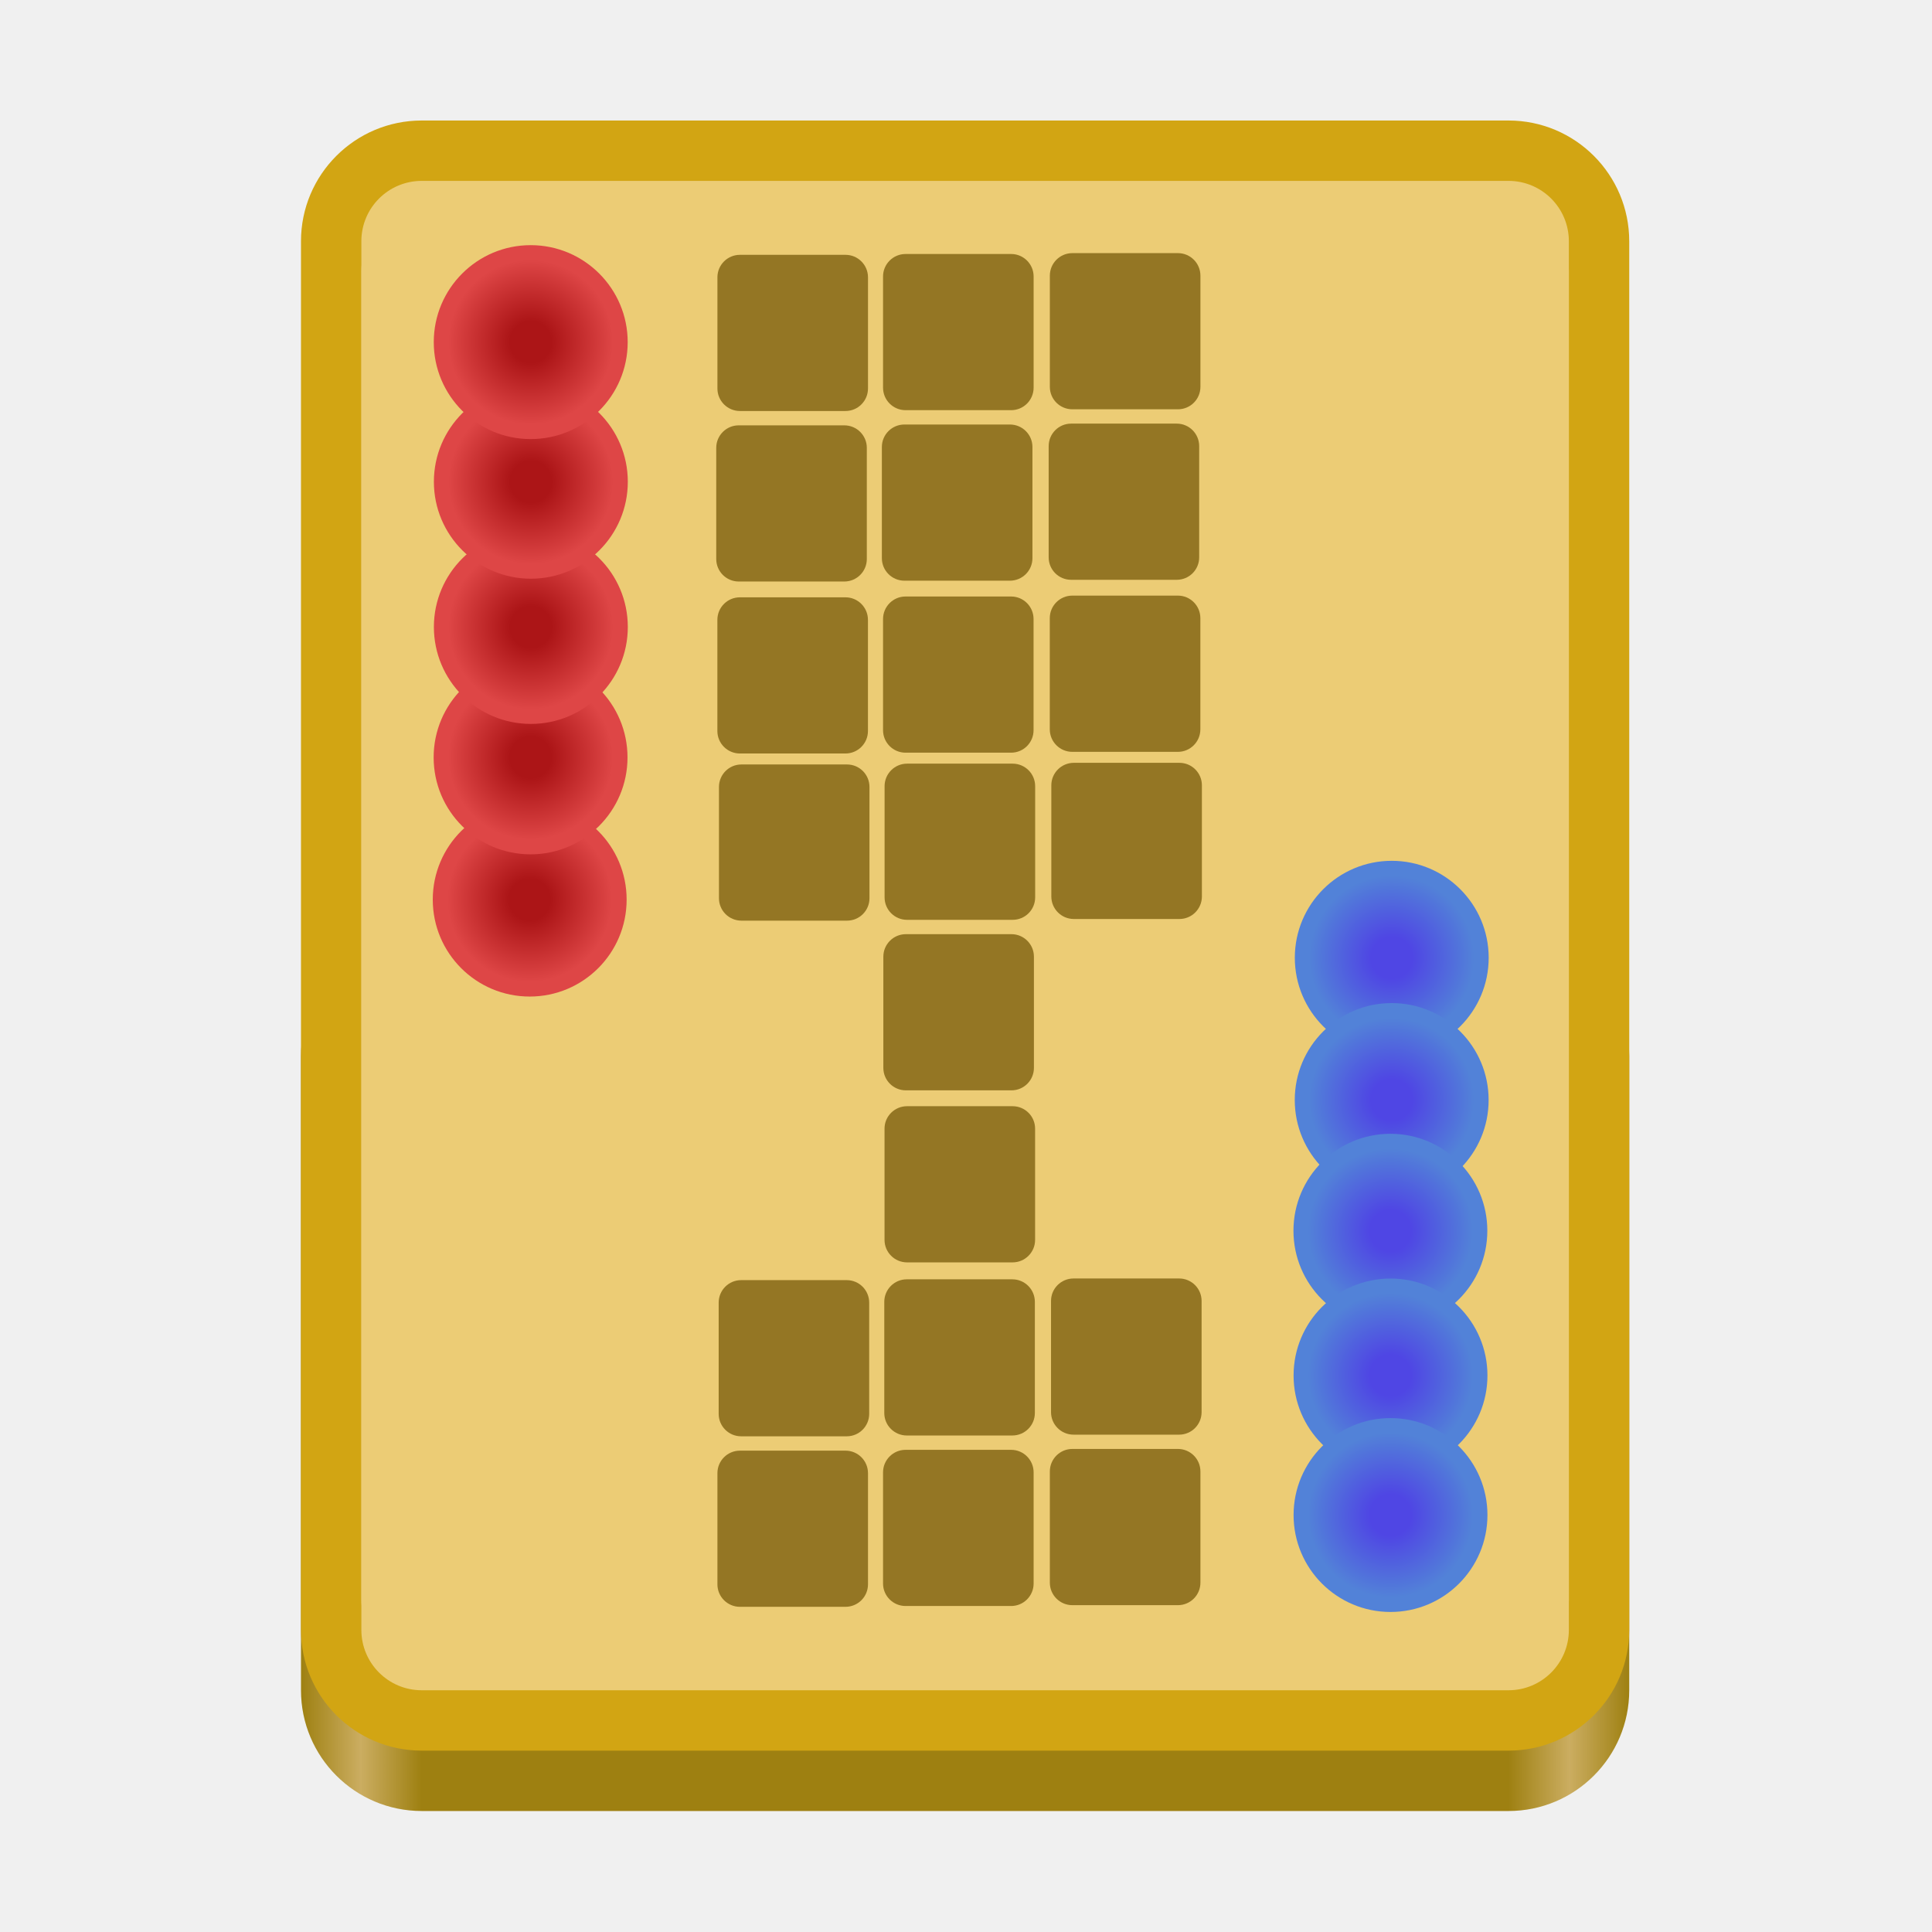
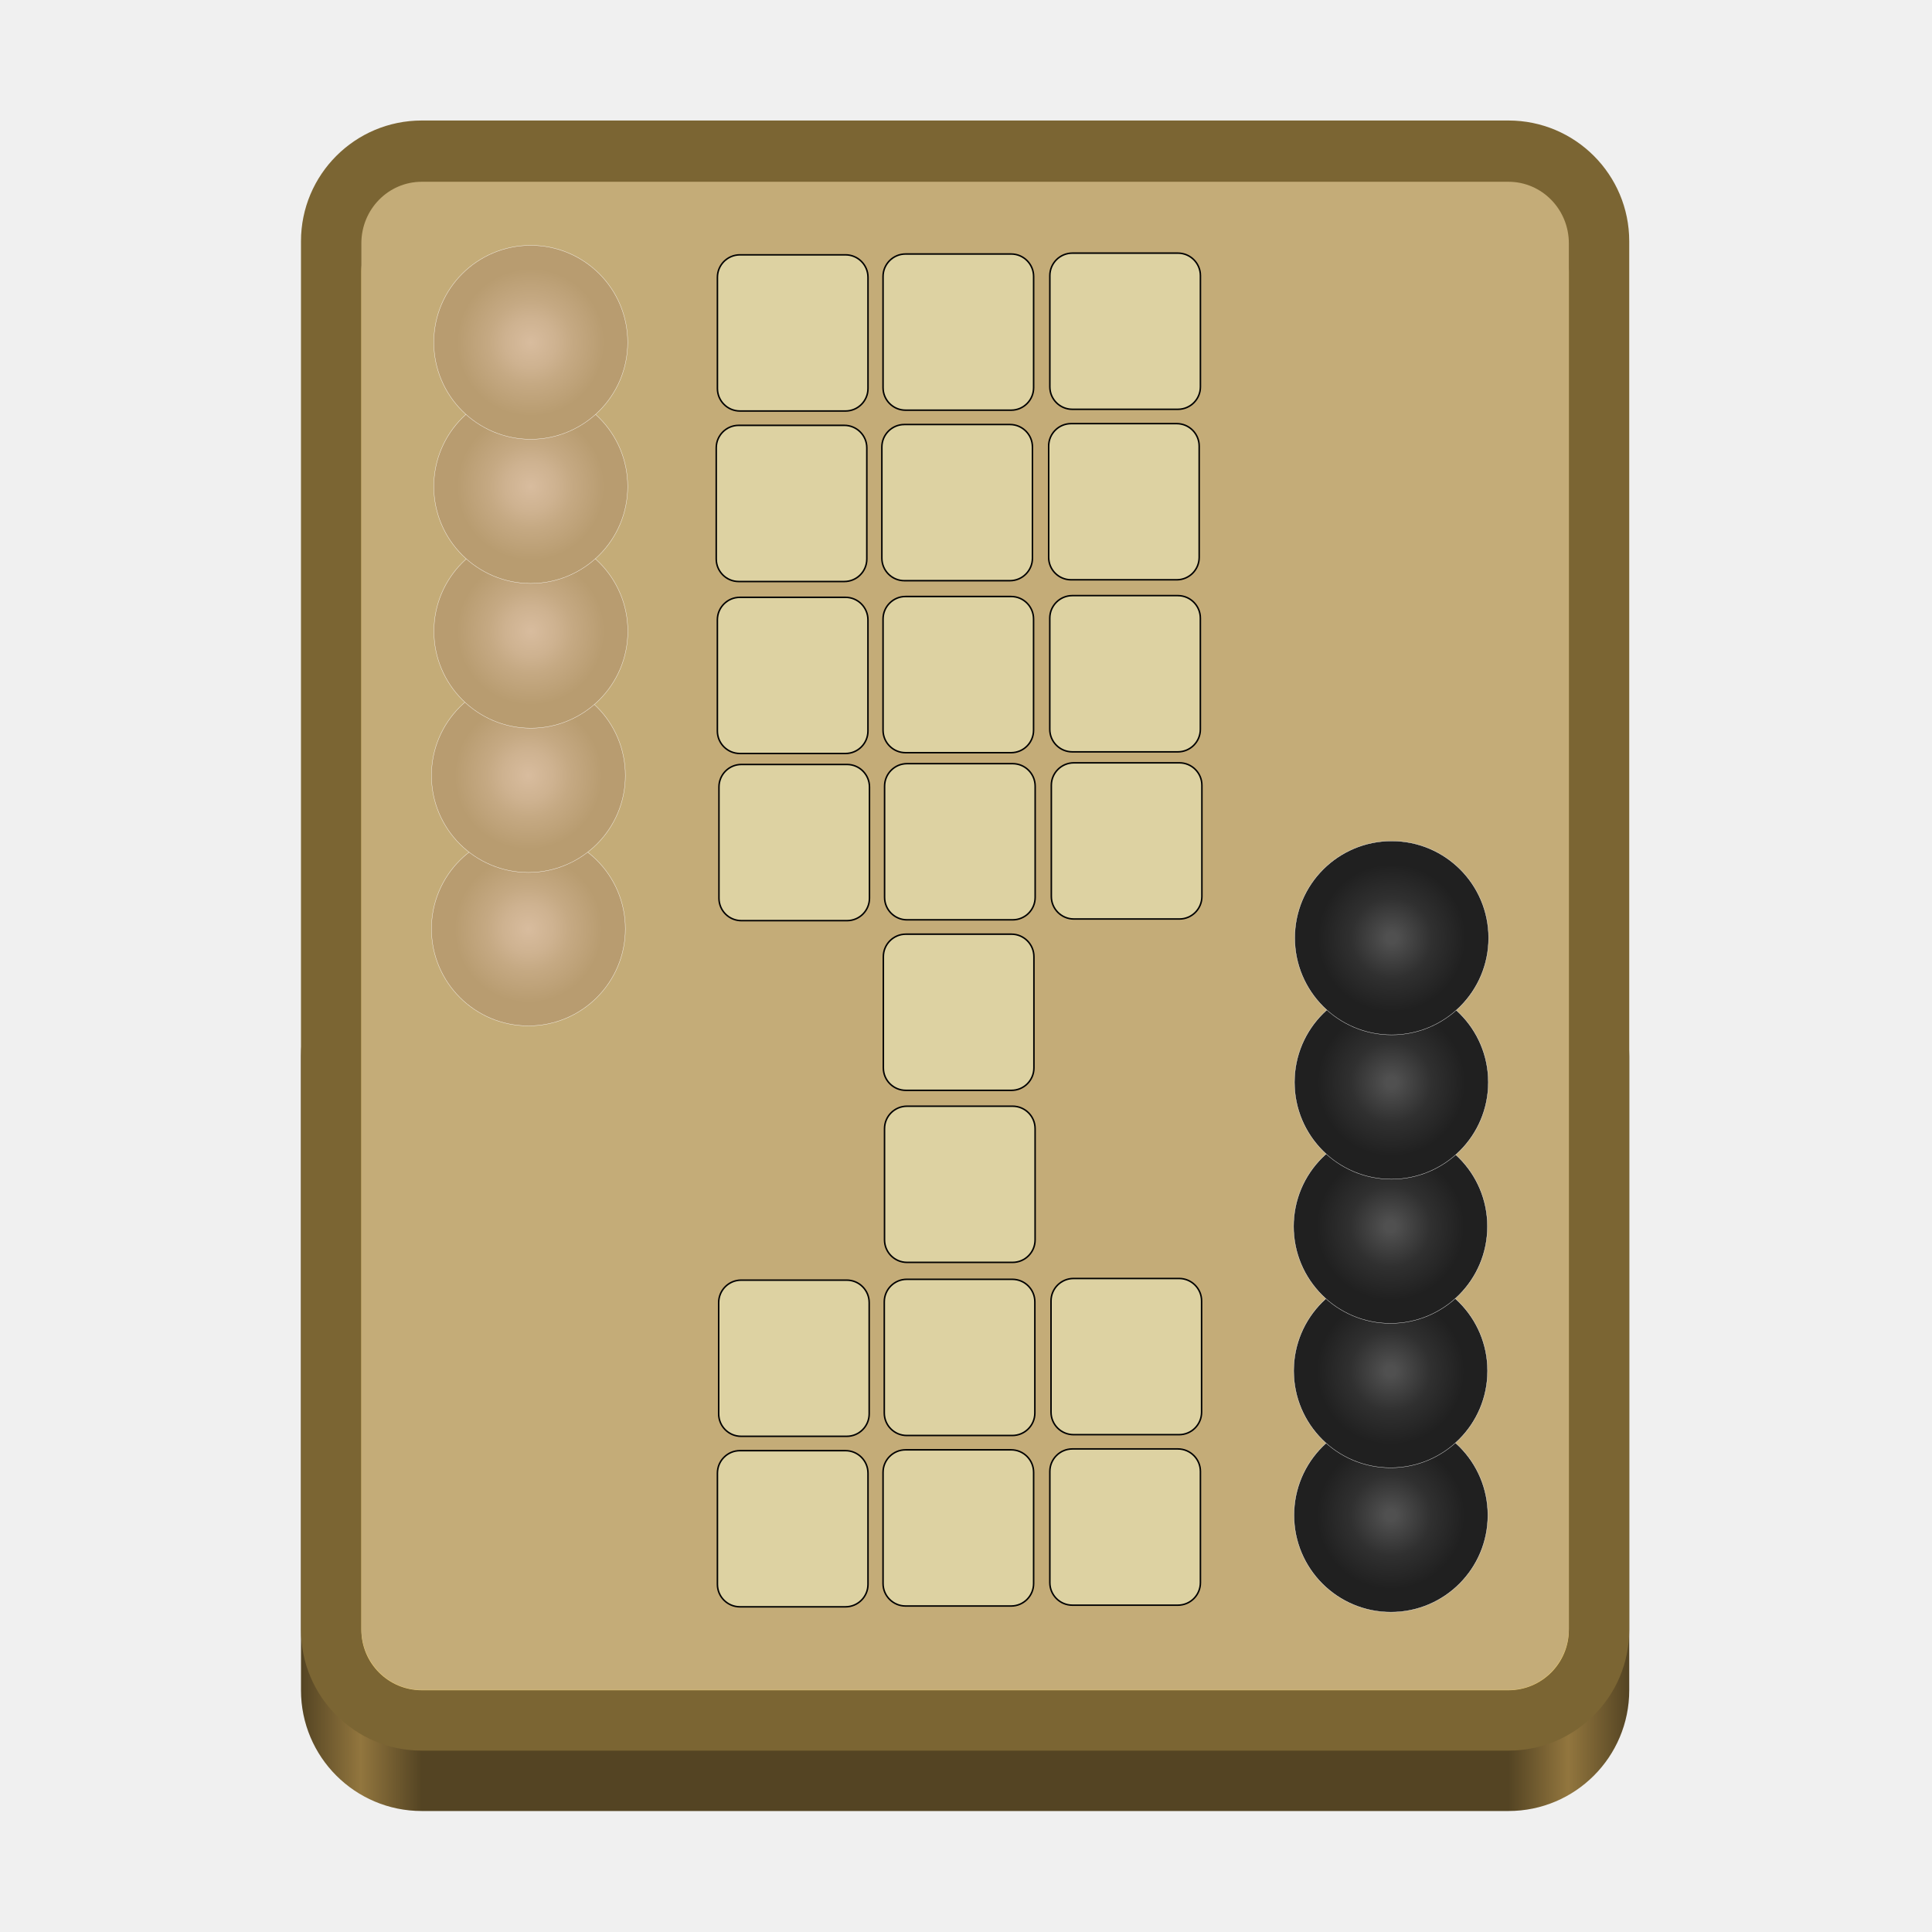
- <svg xmlns="http://www.w3.org/2000/svg" xmlns:xlink="http://www.w3.org/1999/xlink" height="128px" viewBox="0 0 128 128" width="128px">
+ <svg xmlns="http://www.w3.org/2000/svg" height="128px" viewBox="0 0 128 128" width="128px">
  <linearGradient id="a" gradientUnits="userSpaceOnUse" spreadMethod="reflect" x1="19.942" x2="107.942" y1="65.983" y2="65.983">
-     <stop offset="0" stop-color="#9e8011" />
-     <stop offset="0.045" stop-color="#cbad61" />
-     <stop offset="0.091" stop-color="#9e8011" />
-     <stop offset="0.909" stop-color="#9e8011" />
-     <stop offset="0.955" stop-color="#cbad61" />
-     <stop offset="1" stop-color="#9e8011" />
+     <stop offset="0" stop-color="#544423" />
+     <stop offset="0.045" stop-color="#92763e" />
+     <stop offset="0.091" stop-color="#544423" />
+     <stop offset="0.909" stop-color="#544423" />
+     <stop offset="0.954" stop-color="#92763e" />
+     <stop offset="1" stop-color="#544423" />
  </linearGradient>
-   <linearGradient id="b" gradientUnits="userSpaceOnUse">
-     <stop offset="0.214" stop-color="#ac1517" />
-     <stop offset="0.849" stop-color="#de4646" />
-   </linearGradient>
-   <radialGradient id="c" cx="-25.043" cy="205.272" gradientTransform="matrix(-0.816306 0 0 -0.816306 14.65033 227.167)" r="7.867" xlink:href="#b" />
-   <radialGradient id="d" cx="-25.043" cy="205.272" gradientTransform="matrix(-0.816306 0 0 -0.816306 14.71115 217.743)" r="7.867" xlink:href="#b" />
-   <radialGradient id="e" cx="-25.043" cy="205.272" gradientTransform="matrix(-0.816306 0 0 -0.816306 14.72727 209.1048)" r="7.867" xlink:href="#b" />
-   <radialGradient id="f" cx="-25.043" cy="205.272" gradientTransform="matrix(-0.816306 0 0 -0.816306 14.72726 199.4828)" r="7.867" xlink:href="#b" />
-   <radialGradient id="g" cx="-25.043" cy="205.272" gradientTransform="matrix(-0.816306 0 0 -0.816306 14.71921 190.2308)" r="7.867" xlink:href="#b" />
-   <linearGradient id="h" gradientUnits="userSpaceOnUse">
-     <stop offset="0.214" stop-color="#4f46e4" />
-     <stop offset="0.849" stop-color="#5282d8" />
-   </linearGradient>
-   <radialGradient id="i" cx="92.207" cy="63.455" r="6.422" xlink:href="#h" />
-   <radialGradient id="j" cx="92.203" cy="72.878" r="6.422" xlink:href="#h" />
-   <radialGradient id="k" cx="92.119" cy="81.541" r="6.422" xlink:href="#h" />
-   <radialGradient id="l" cx="92.123" cy="91.131" r="6.422" xlink:href="#h" />
-   <radialGradient id="m" cx="92.127" cy="100.374" r="6.422" xlink:href="#h" />
+   <radialGradient id="b" cx="92.262" cy="235.467" gradientUnits="userSpaceOnUse" r="6.422">
+     <stop offset="0" stop-color="#d8bc9e" />
+     <stop offset="0.26" stop-color="#ceb290" />
+     <stop offset="0.431" stop-color="#c5a983" />
+     <stop offset="0.761" stop-color="#b89c70" />
+   </radialGradient>
+   <radialGradient id="c" cx="92.262" cy="235.467" gradientUnits="userSpaceOnUse" r="6.422">
+     <stop offset="0.057" stop-color="#505050" />
+     <stop offset="0.416" stop-color="#303030" />
+     <stop offset="0.761" stop-color="#202020" />
+   </radialGradient>
  <path d="m 27.941 61.984 h 72 c 4.418 0 8 3.582 8 8 v 42 c 0 4.418 -3.582 8 -8 8 h -72 c -4.418 0 -8 -3.582 -8 -8 v -42 c 0 -4.418 3.582 -8 8 -8 z m 0 0" fill="url(#a)" />
-   <path d="m 27.941 7.984 h 72 c 4.418 0 8 3.582 8 8 v 92 c 0 4.418 -3.582 8 -8 8 h -72 c -4.418 0 -8 -3.582 -8 -8 v -92 c 0 -4.418 3.582 -8 8 -8 z m 0 0" fill="#d2a513" />
+   <path d="m 27.941 7.984 h 72 c 4.418 0 8 3.582 8 8 v 92 c 0 4.418 -3.582 8 -8 8 h -72 c -4.418 0 -8 -3.582 -8 -8 v -92 c 0 -4.418 3.582 -8 8 -8 z m 0 0" fill="#7b6533" />
  <path d="m 27.941 13.984 h 72 c 2.211 0 4 1.789 4 4 v 90 c 0 2.207 -1.789 4 -4 4 h -72 c -2.211 0 -4 -1.793 -4 -4 v -90 c 0 -2.211 1.789 -4 4 -4 z m 0 0" fill="#eccc75" />
-   <path d="m 27.941 11.984 h 72 c 2.211 0 4 1.789 4 4 v 90 c 0 2.207 -1.789 4 -4 4 h -72 c -2.211 0 -4 -1.793 -4 -4 v -90 c 0 -2.211 1.789 -4 4 -4 z m 0 0" fill="#eccc75" />
-   <g fill="#947624">
+   <path d="m 27.941 12.043 h 72 c 2.211 0 4 1.824 4 4.078 v 91.766 c 0 2.254 -1.789 4.078 -4 4.078 h -72 c -2.211 0 -4 -1.824 -4 -4.078 v -91.766 c 0 -2.254 1.789 -4.078 4 -4.078 z m 0 0" fill="#c4ac78" />
+   <path d="m 98.685 235.465 c 0 3.547 -2.875 6.426 -6.422 6.426 s -6.422 -2.879 -6.422 -6.426 c 0 -3.543 2.875 -6.422 6.422 -6.422 s 6.422 2.879 6.422 6.422 z m 0 0" fill="url(#b)" stroke="#ffffff" stroke-width="0.02" transform="matrix(1 0 0 1 -57.25547 -173.9257)" />
+   <path d="m 98.685 235.465 c 0 3.547 -2.875 6.422 -6.422 6.422 s -6.422 -2.875 -6.422 -6.422 s 2.875 -6.422 6.422 -6.422 s 6.422 2.875 6.422 6.422 z m 0 0" fill="url(#b)" stroke="#ffffff" stroke-width="0.02" transform="matrix(1 0 0 1 -57.25547 -184.0862)" />
+   <path d="m 98.685 235.469 c 0 3.543 -2.875 6.422 -6.422 6.422 s -6.422 -2.879 -6.422 -6.422 c 0 -3.547 2.875 -6.426 6.422 -6.426 s 6.422 2.879 6.422 6.426 z m 0 0" fill="url(#b)" stroke="#ffffff" stroke-width="0.02" transform="matrix(1 0 0 1 -57.09125 -193.6483)" />
+   <path d="m 98.684 235.466 c 0 3.547 -2.875 6.422 -6.422 6.422 s -6.422 -2.875 -6.422 -6.422 s 2.875 -6.422 6.422 -6.422 s 6.422 2.875 6.422 6.422 z m 0 0" fill="url(#b)" stroke="#ffffff" stroke-width="0.02" transform="matrix(1 0 0 1 -57.09835 -203.2358)" />
+   <path d="m 98.684 235.465 c 0 3.547 -2.875 6.422 -6.422 6.422 s -6.422 -2.875 -6.422 -6.422 s 2.875 -6.422 6.422 -6.422 s 6.422 2.875 6.422 6.422 z m 0 0" fill="url(#b)" stroke="#ffffff" stroke-width="0.02" transform="matrix(1 0 0 1 -57.09835 -212.7854)" />
+   <path d="m 98.684 235.465 c 0 3.547 -2.875 6.422 -6.422 6.422 s -6.422 -2.875 -6.422 -6.422 s 2.875 -6.422 6.422 -6.422 s 6.422 2.875 6.422 6.422 z m 0 0" fill="url(#c)" stroke="#ffffff" stroke-width="0.02" transform="matrix(1 0 0 1 -0.109472 -135.0782)" />
+   <path d="m 98.684 235.468 c 0 3.547 -2.875 6.422 -6.422 6.422 s -6.422 -2.875 -6.422 -6.422 s 2.875 -6.422 6.422 -6.422 s 6.422 2.875 6.422 6.422 z m 0 0" fill="url(#c)" stroke="#ffffff" stroke-width="0.02" transform="matrix(1 0 0 1 -0.129315 -144.6474)" />
+   <path d="m 98.685 235.468 c 0 3.547 -2.875 6.422 -6.422 6.422 s -6.422 -2.875 -6.422 -6.422 s 2.875 -6.422 6.422 -6.422 s 6.422 2.875 6.422 6.422 z m 0 0" fill="url(#c)" stroke="#ffffff" stroke-width="0.02" transform="matrix(1 0 0 1 -0.138189 -154.214)" />
+   <path d="m 98.684 235.465 c 0 3.547 -2.875 6.422 -6.422 6.422 s -6.422 -2.875 -6.422 -6.422 s 2.875 -6.422 6.422 -6.422 s 6.422 2.875 6.422 6.422 z m 0 0" fill="url(#c)" stroke="#ffffff" stroke-width="0.02" transform="matrix(1 0 0 1 -0.078507 -163.7621)" />
+   <path d="m 98.683 235.465 c 0 3.547 -2.875 6.422 -6.422 6.422 s -6.422 -2.875 -6.422 -6.422 s 2.875 -6.422 6.422 -6.422 s 6.422 2.875 6.422 6.422 z m 0 0" fill="url(#c)" stroke="#ffffff" stroke-width="0.02" transform="matrix(1 0 0 1 -0.058495 -173.3248)" />
+   <g fill="#ece8bb" fill-opacity="0.624" stroke="#010101" stroke-width="0.1">
    <path d="m 49.023 16.883 h 6.996 c 0.82 0 1.488 0.668 1.488 1.488 v 7.367 c 0 0.824 -0.668 1.492 -1.488 1.492 h -6.996 c -0.824 0 -1.492 -0.668 -1.492 -1.492 v -7.367 c 0 -0.82 0.668 -1.488 1.492 -1.488 z m 0 0" />
    <path d="m 59.996 16.828 h 6.996 c 0.82 0 1.488 0.668 1.488 1.488 v 7.367 c 0 0.824 -0.668 1.492 -1.488 1.492 h -6.996 c -0.824 0 -1.492 -0.668 -1.492 -1.492 v -7.367 c 0 -0.82 0.668 -1.488 1.492 -1.488 z m 0 0" />
    <path d="m 71.047 16.77 h 6.992 c 0.824 0 1.492 0.668 1.492 1.492 v 7.367 c 0 0.824 -0.668 1.488 -1.492 1.488 h -6.992 c -0.824 0 -1.492 -0.664 -1.492 -1.488 v -7.367 c 0 -0.824 0.668 -1.492 1.492 -1.492 z m 0 0" />
    <path d="m 48.941 28.18 h 6.996 c 0.824 0 1.492 0.668 1.492 1.488 v 7.367 c 0 0.824 -0.668 1.492 -1.492 1.492 h -6.996 c -0.82 0 -1.488 -0.668 -1.488 -1.492 v -7.367 c 0 -0.82 0.668 -1.488 1.488 -1.488 z m 0 0" />
    <path d="m 59.918 28.125 h 6.992 c 0.824 0 1.492 0.668 1.492 1.488 v 7.367 c 0 0.824 -0.668 1.492 -1.492 1.492 h -6.992 c -0.824 0 -1.492 -0.668 -1.492 -1.492 v -7.367 c 0 -0.82 0.668 -1.488 1.492 -1.488 z m 0 0" />
    <path d="m 70.965 28.066 h 6.996 c 0.824 0 1.488 0.668 1.488 1.492 v 7.367 c 0 0.824 -0.664 1.488 -1.488 1.488 h -6.996 c -0.824 0 -1.488 -0.664 -1.488 -1.488 v -7.367 c 0 -0.824 0.664 -1.492 1.488 -1.492 z m 0 0" />
    <path d="m 49.02 39.574 h 6.996 c 0.82 0 1.488 0.668 1.488 1.492 v 7.367 c 0 0.82 -0.668 1.488 -1.488 1.488 h -6.996 c -0.824 0 -1.492 -0.668 -1.492 -1.488 v -7.367 c 0 -0.824 0.668 -1.492 1.492 -1.492 z m 0 0" />
    <path d="m 59.992 39.52 h 6.996 c 0.824 0 1.488 0.668 1.488 1.492 v 7.367 c 0 0.82 -0.664 1.488 -1.488 1.488 h -6.996 c -0.82 0 -1.488 -0.668 -1.488 -1.488 v -7.367 c 0 -0.824 0.668 -1.492 1.488 -1.492 z m 0 0" />
    <path d="m 71.043 39.461 h 6.996 c 0.82 0 1.488 0.668 1.488 1.492 v 7.367 c 0 0.824 -0.668 1.492 -1.488 1.492 h -6.996 c -0.824 0 -1.492 -0.668 -1.492 -1.492 v -7.367 c 0 -0.824 0.668 -1.492 1.492 -1.492 z m 0 0" />
    <path d="m 49.121 50.648 h 6.996 c 0.824 0 1.488 0.668 1.488 1.492 v 7.367 c 0 0.824 -0.664 1.488 -1.488 1.488 h -6.996 c -0.824 0 -1.488 -0.664 -1.488 -1.488 v -7.367 c 0 -0.824 0.664 -1.492 1.488 -1.492 z m 0 0" />
    <path d="m 60.094 50.594 h 6.996 c 0.824 0 1.492 0.668 1.492 1.492 v 7.367 c 0 0.824 -0.668 1.488 -1.492 1.488 h -6.996 c -0.82 0 -1.488 -0.664 -1.488 -1.488 v -7.367 c 0 -0.824 0.668 -1.492 1.488 -1.492 z m 0 0" />
    <path d="m 71.145 50.539 h 6.996 c 0.82 0 1.488 0.668 1.488 1.488 v 7.367 c 0 0.824 -0.668 1.492 -1.488 1.492 h -6.996 c -0.824 0 -1.492 -0.668 -1.492 -1.492 v -7.367 c 0 -0.82 0.668 -1.488 1.492 -1.488 z m 0 0" />
    <path d="m 60.016 61.891 h 6.996 c 0.82 0 1.488 0.668 1.488 1.492 v 7.367 c 0 0.824 -0.668 1.488 -1.488 1.488 h -6.996 c -0.824 0 -1.492 -0.664 -1.492 -1.488 v -7.367 c 0 -0.824 0.668 -1.492 1.492 -1.492 z m 0 0" />
    <path d="m 60.094 73.289 h 6.992 c 0.824 0 1.492 0.664 1.492 1.488 v 7.367 c 0 0.824 -0.668 1.492 -1.492 1.492 h -6.992 c -0.824 0 -1.492 -0.668 -1.492 -1.492 v -7.367 c 0 -0.824 0.668 -1.488 1.492 -1.488 z m 0 0" />
    <path d="m 49.102 84.812 h 6.996 c 0.824 0 1.488 0.668 1.488 1.492 v 7.367 c 0 0.82 -0.664 1.488 -1.488 1.488 h -6.996 c -0.824 0 -1.488 -0.668 -1.488 -1.488 v -7.367 c 0 -0.824 0.664 -1.492 1.488 -1.492 z m 0 0" />
    <path d="m 60.074 84.758 h 6.996 c 0.824 0 1.492 0.668 1.492 1.492 v 7.367 c 0 0.82 -0.668 1.488 -1.492 1.488 h -6.996 c -0.82 0 -1.488 -0.668 -1.488 -1.488 v -7.367 c 0 -0.824 0.668 -1.492 1.488 -1.492 z m 0 0" />
    <path d="m 71.125 84.703 h 6.996 c 0.82 0 1.488 0.664 1.488 1.488 v 7.367 c 0 0.824 -0.668 1.492 -1.488 1.492 h -6.996 c -0.824 0 -1.492 -0.668 -1.492 -1.492 v -7.367 c 0 -0.824 0.668 -1.488 1.492 -1.488 z m 0 0" />
    <path d="m 49.023 96.109 h 6.992 c 0.824 0 1.492 0.668 1.492 1.492 v 7.367 c 0 0.82 -0.668 1.488 -1.492 1.488 h -6.992 c -0.824 0 -1.492 -0.668 -1.492 -1.488 v -7.367 c 0 -0.824 0.668 -1.492 1.492 -1.492 z m 0 0" />
    <path d="m 59.996 96.055 h 6.996 c 0.82 0 1.488 0.668 1.488 1.492 v 7.367 c 0 0.82 -0.668 1.488 -1.488 1.488 h -6.996 c -0.824 0 -1.492 -0.668 -1.492 -1.488 v -7.367 c 0 -0.824 0.668 -1.492 1.492 -1.492 z m 0 0" />
    <path d="m 71.047 95.996 h 6.992 c 0.824 0 1.492 0.668 1.492 1.492 v 7.367 c 0 0.824 -0.668 1.492 -1.492 1.492 h -6.992 c -0.824 0 -1.492 -0.668 -1.492 -1.492 v -7.367 c 0 -0.824 0.668 -1.492 1.492 -1.492 z m 0 0" />
  </g>
-   <path d="m 28.672 59.602 c 0 -3.547 2.875 -6.422 6.422 -6.422 s 6.422 2.875 6.422 6.422 c 0 3.547 -2.875 6.422 -6.422 6.422 s -6.422 -2.875 -6.422 -6.422 z m 0 0" fill="url(#c)" />
-   <path d="m 28.73 50.18 c 0 -3.547 2.875 -6.422 6.422 -6.422 s 6.422 2.875 6.422 6.422 c 0 3.547 -2.875 6.422 -6.422 6.422 s -6.422 -2.875 -6.422 -6.422 z m 0 0" fill="url(#d)" />
-   <path d="m 28.746 41.539 c 0 -3.547 2.879 -6.422 6.426 -6.422 s 6.422 2.875 6.422 6.422 c 0 3.547 -2.875 6.422 -6.422 6.422 s -6.426 -2.875 -6.426 -6.422 z m 0 0" fill="url(#e)" />
-   <path d="m 28.746 31.918 c 0 -3.547 2.879 -6.422 6.426 -6.422 s 6.422 2.875 6.422 6.422 s -2.875 6.422 -6.422 6.422 s -6.426 -2.875 -6.426 -6.422 z m 0 0" fill="url(#f)" />
-   <path d="m 28.738 22.668 c 0 -3.547 2.875 -6.426 6.422 -6.426 s 6.426 2.879 6.426 6.426 s -2.879 6.422 -6.426 6.422 s -6.422 -2.875 -6.422 -6.422 z m 0 0" fill="url(#g)" />
-   <path d="m 98.629 63.453 c 0 3.547 -2.875 6.426 -6.422 6.426 s -6.422 -2.879 -6.422 -6.426 c 0 -3.543 2.875 -6.422 6.422 -6.422 s 6.422 2.879 6.422 6.422 z m 0 0" fill="url(#i)" />
-   <path d="m 98.625 72.879 c 0 3.547 -2.875 6.422 -6.422 6.422 s -6.422 -2.875 -6.422 -6.422 s 2.875 -6.422 6.422 -6.422 s 6.422 2.875 6.422 6.422 z m 0 0" fill="url(#j)" />
-   <path d="m 98.539 81.539 c 0 3.547 -2.875 6.422 -6.422 6.422 c -3.547 0 -6.422 -2.875 -6.422 -6.422 c 0 -3.547 2.875 -6.422 6.422 -6.422 c 3.547 0 6.422 2.875 6.422 6.422 z m 0 0" fill="url(#k)" />
-   <path d="m 98.547 91.129 c 0 3.547 -2.875 6.422 -6.422 6.422 s -6.422 -2.875 -6.422 -6.422 s 2.875 -6.422 6.422 -6.422 s 6.422 2.875 6.422 6.422 z m 0 0" fill="url(#l)" />
-   <path d="m 98.547 100.375 c 0 3.547 -2.875 6.422 -6.422 6.422 s -6.422 -2.875 -6.422 -6.422 s 2.875 -6.422 6.422 -6.422 s 6.422 2.875 6.422 6.422 z m 0 0" fill="url(#m)" />
</svg>
